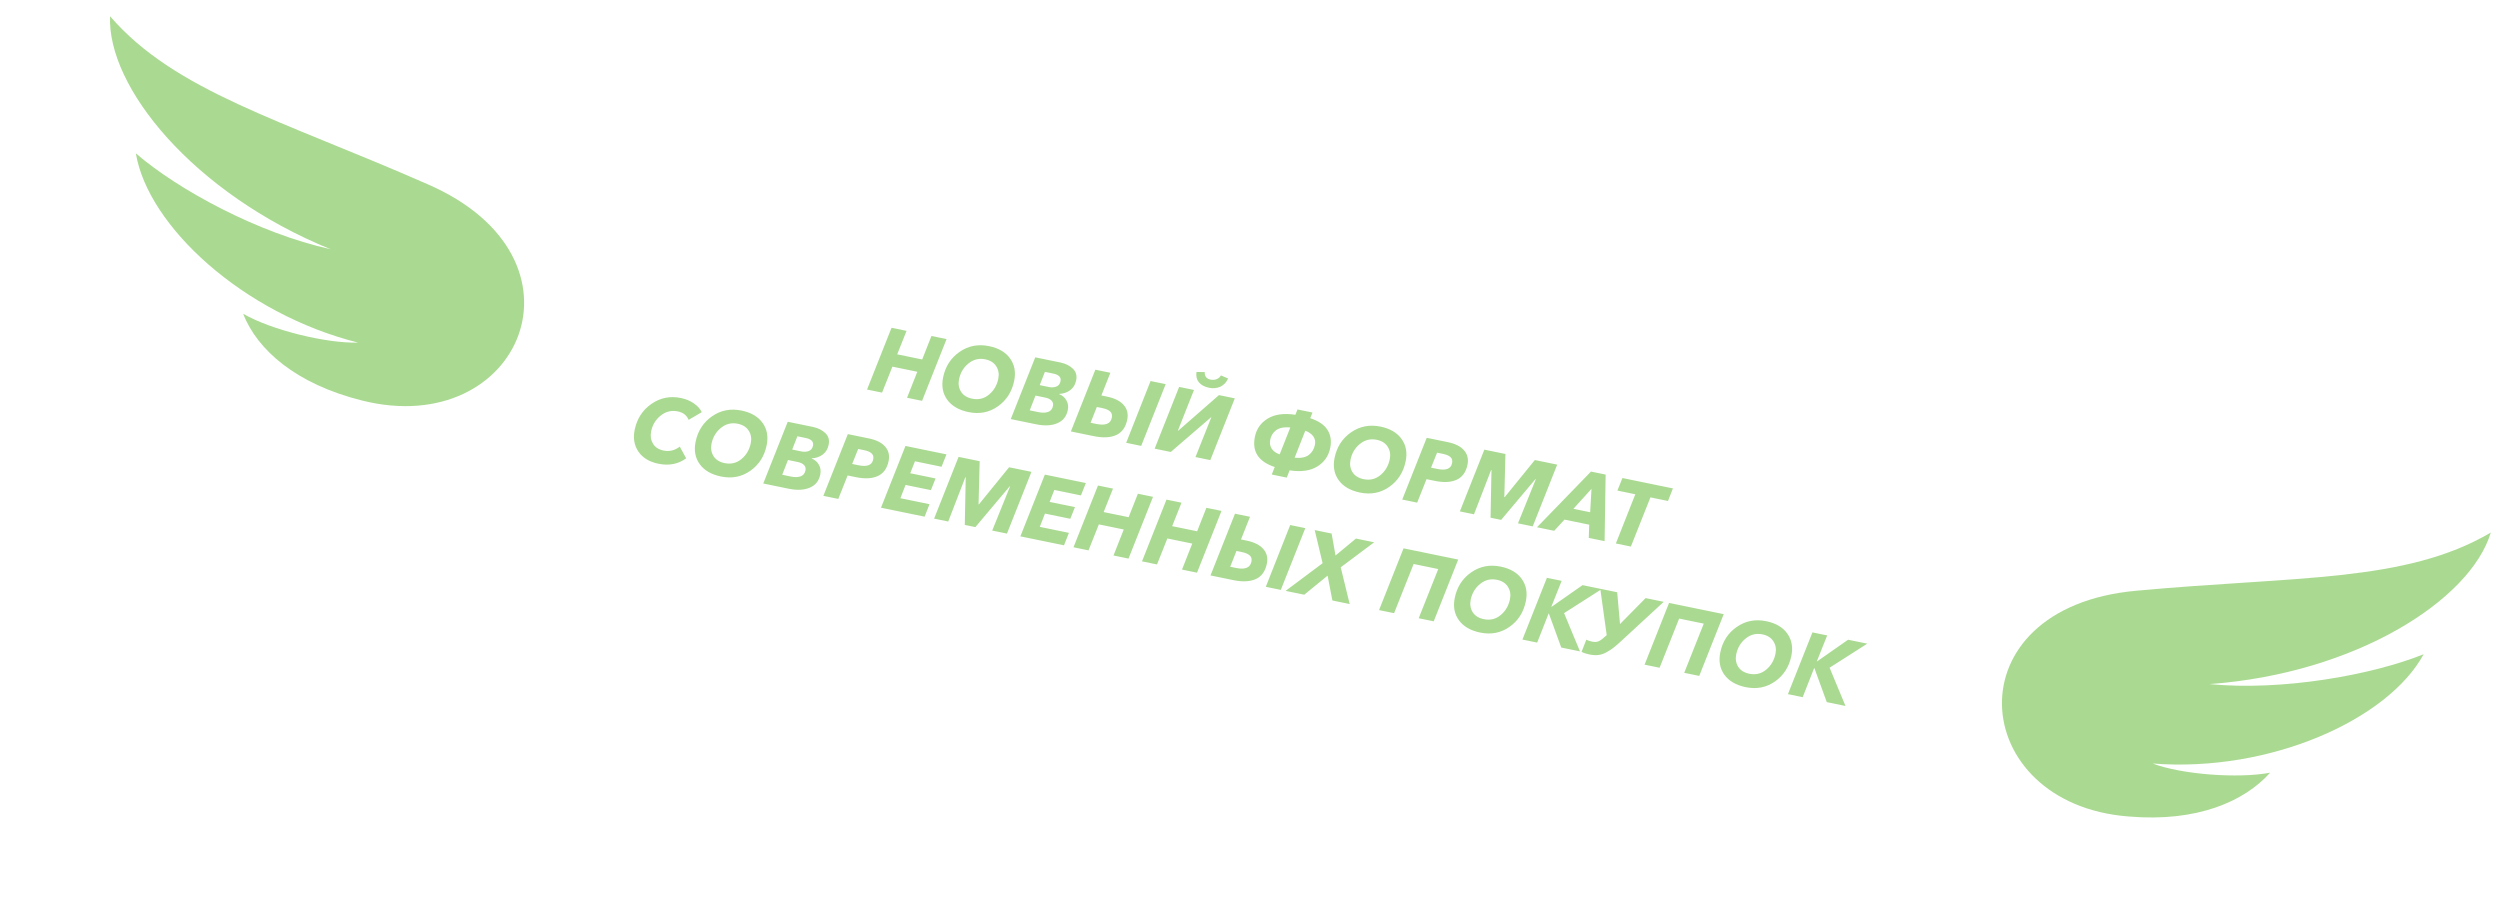
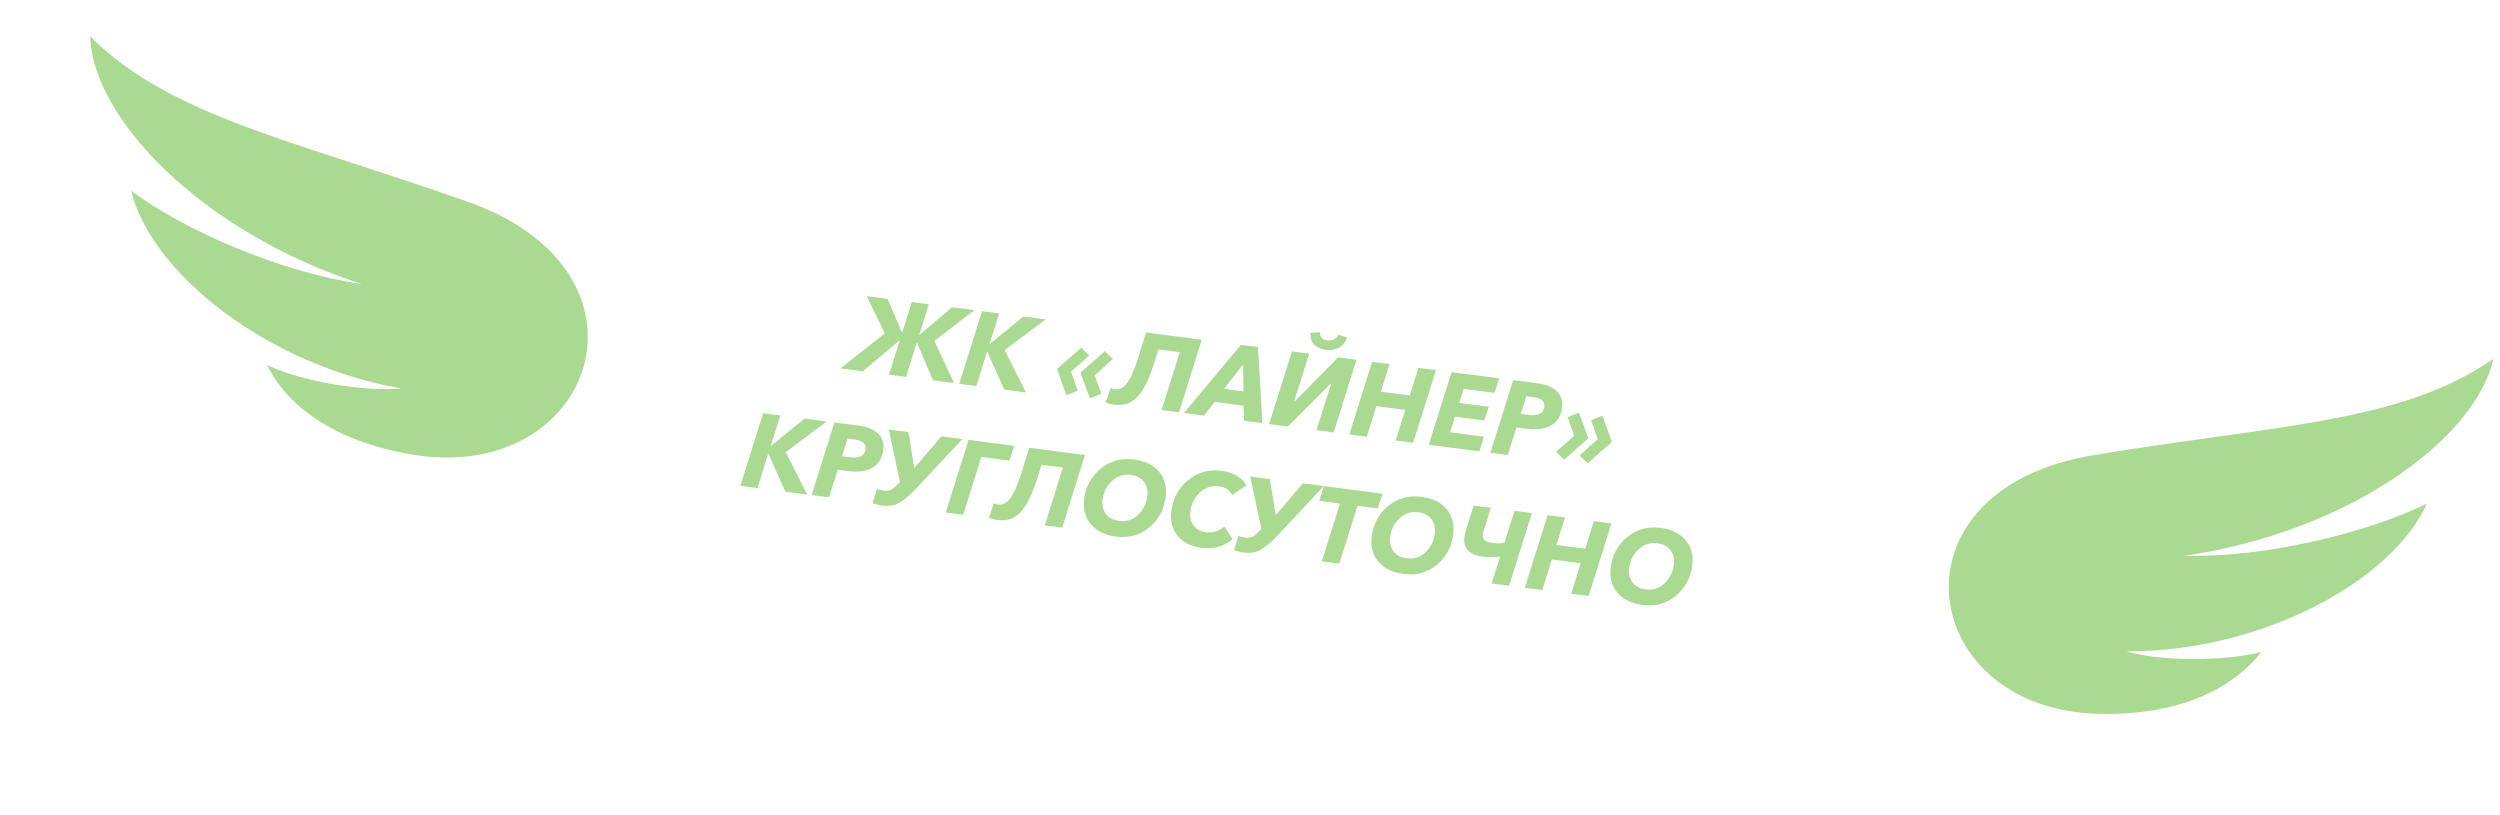
- <svg xmlns="http://www.w3.org/2000/svg" width="974" height="358" viewBox="0 0 974 358" fill="none">
-   <path d="M832.361 230.146C759.704 236.635 766.299 313.326 829.386 318.111C856.104 320.382 874.472 312.19 884.448 301.037C871.798 303.43 849.783 301.686 838.674 297.468C884.448 301.037 930.43 280.353 944.26 254.885C924.148 262.996 889.117 269.282 860.776 266.524C917.702 262.387 962.508 233.836 970.419 207.475C937.129 227.104 894.192 224.387 832.361 230.146Z" fill="#AADA91" />
-   <path d="M166.451 71.711C233.345 100.627 202.802 171.478 141.137 156.067C115.23 149.619 100.23 136.276 94.719 122.244C106.029 128.733 127.477 133.842 139.519 133.477C94.719 122.244 57.667 88.137 52.928 59.748C69.427 73.983 100.603 90.854 128.78 97.099C75.225 75.281 41.701 33.833 42.882 6.336C68.136 35.577 109.449 46.648 166.451 71.711Z" fill="#AADA91" />
-   <path d="M337.8 151.765L347.34 127.705L353.194 128.909L349.551 138.046L359.284 140.047L362.891 130.902L368.78 132.113L359.24 156.172L353.386 154.969L357.38 144.838L347.683 142.844L343.654 152.968L337.8 151.765ZM377.334 160.554C373.573 159.78 370.804 158.17 369.029 155.722C367.277 153.279 366.746 150.377 367.437 147.016C368.312 142.761 370.45 139.451 373.852 137.088C377.253 134.724 381.082 133.98 385.337 134.855C389.075 135.623 391.808 137.226 393.536 139.664C395.288 142.107 395.819 145.009 395.128 148.371C394.248 152.649 392.119 155.973 388.741 158.341C385.392 160.691 381.589 161.428 377.334 160.554ZM378.739 155.329C381.231 155.842 383.422 155.312 385.313 153.741C387.205 152.169 388.411 150.114 388.933 147.575C389.305 145.765 389.048 144.156 388.161 142.749C387.279 141.318 385.851 140.4 383.876 139.994C381.431 139.491 379.237 140.032 377.294 141.618C375.38 143.184 374.164 145.225 373.647 147.741C373.275 149.551 373.529 151.171 374.411 152.602C375.298 154.01 376.741 154.919 378.739 155.329ZM393.793 163.275L403.333 139.216L413.101 141.223C415.099 141.634 416.723 142.434 417.974 143.622C419.224 144.81 419.659 146.332 419.277 148.19C418.943 149.812 418.181 151.076 416.99 151.983C415.799 152.89 414.349 153.388 412.64 153.478L412.626 153.548C413.899 154.03 414.847 154.838 415.472 155.971C416.125 157.085 416.304 158.359 416.009 159.793C415.502 162.262 414.135 163.965 411.908 164.904C409.682 165.843 406.958 165.982 403.737 165.32L393.793 163.275ZM401.182 159.869L404.603 160.573C406.06 160.872 407.303 160.846 408.331 160.494C409.359 160.141 409.996 159.366 410.243 158.167C410.407 157.368 410.23 156.682 409.71 156.11C409.191 155.537 408.367 155.135 407.238 154.903L403.43 154.12L401.182 159.869ZM405.076 150.048L408.672 150.788C409.683 150.995 410.625 150.944 411.497 150.633C412.398 150.304 412.96 149.599 413.182 148.517C413.496 146.989 412.537 145.996 410.303 145.536L407.094 144.877L405.076 150.048ZM417.21 168.089L426.75 144.029L432.603 145.232L429.097 154.067L431.318 154.524C434.28 155.133 436.444 156.227 437.81 157.806C439.176 159.386 439.63 161.292 439.171 163.525C438.562 166.487 437.122 168.483 434.853 169.511C432.588 170.515 429.681 170.653 426.131 169.923L417.21 168.089ZM424.888 164.706L427.145 165.17C430.671 165.895 432.674 165.093 433.152 162.766C433.37 161.708 433.157 160.893 432.516 160.32C431.879 159.723 430.879 159.285 429.515 159.005L427.329 158.555L424.888 164.706ZM438.755 172.518L448.26 148.451L454.149 149.661L444.609 173.721L438.755 172.518ZM449.855 174.8L459.395 150.74L465.178 151.929L458.909 167.767L459.05 167.796L474.911 153.929L481.082 155.198L471.542 179.258L465.759 178.069L471.913 162.612L471.808 162.59L456.132 176.09L449.855 174.8ZM471.05 151.078C469.287 150.715 467.963 150.002 467.079 148.938C466.219 147.879 465.906 146.541 466.141 144.923L469.367 144.961C469.278 146.585 470.033 147.561 471.632 147.889C472.502 148.068 473.297 148.011 474.019 147.719C474.741 147.426 475.294 146.939 475.679 146.259L478.483 147.46C477.773 149.005 476.744 150.08 475.394 150.684C474.073 151.27 472.625 151.401 471.05 151.078ZM495.477 184.876L496.629 181.952C490.296 179.866 487.723 175.932 488.912 170.149C489.545 167.069 491.219 164.706 493.934 163.059C496.65 161.412 500.23 160.923 504.674 161.591L505.504 159.52L511.358 160.723L510.463 162.928C513.724 163.991 515.971 165.518 517.203 167.511C518.458 169.509 518.81 171.848 518.259 174.528C517.612 177.678 515.928 180.088 513.208 181.759C510.488 183.429 506.894 183.928 502.426 183.254L501.331 186.08L495.477 184.876ZM498.562 177.021L502.699 166.551C501.452 166.417 500.341 166.458 499.366 166.674C498.39 166.89 497.607 167.244 497.016 167.735C496.43 168.203 495.966 168.732 495.624 169.323C495.286 169.891 495.043 170.539 494.893 171.268C494.613 172.631 494.8 173.809 495.453 174.801C496.107 175.793 497.143 176.533 498.562 177.021ZM504.394 178.33C506.821 178.559 508.659 178.202 509.907 177.258C511.159 176.29 511.957 174.972 512.3 173.303C512.556 172.057 512.341 170.959 511.654 170.009C510.972 169.036 509.933 168.308 508.538 167.825L504.394 178.33ZM529.852 191.906C526.091 191.133 523.322 189.522 521.547 187.075C519.795 184.632 519.264 181.729 519.955 178.368C520.83 174.113 522.968 170.803 526.37 168.44C529.771 166.076 533.6 165.332 537.855 166.207C541.593 166.975 544.326 168.578 546.054 171.016C547.806 173.459 548.337 176.361 547.646 179.723C546.766 184.002 544.637 187.325 541.259 189.693C537.91 192.043 534.107 192.78 529.852 191.906ZM531.257 186.682C533.749 187.194 535.94 186.664 537.831 185.093C539.723 183.522 540.929 181.466 541.451 178.927C541.823 177.117 541.566 175.509 540.679 174.101C539.797 172.67 538.369 171.752 536.394 171.346C533.949 170.843 531.755 171.385 529.812 172.97C527.898 174.536 526.682 176.577 526.165 179.093C525.792 180.903 526.047 182.524 526.929 183.954C527.816 185.362 529.259 186.271 531.257 186.682ZM546.311 194.628L555.851 170.568L564.067 172.257C566.982 172.856 569.102 173.929 570.426 175.475C571.749 177.021 572.187 178.887 571.737 181.074C571.143 183.965 569.725 185.916 567.484 186.925C565.271 187.916 562.437 188.056 558.981 187.346L555.772 186.686L552.13 195.824L546.311 194.628ZM557.54 182.198L560.044 182.713C563.382 183.399 565.276 182.649 565.725 180.463C565.938 179.428 565.732 178.639 565.109 178.094C564.515 177.531 563.571 177.116 562.278 176.85L559.88 176.358L557.54 182.198ZM568.764 199.243L578.304 175.183L586.52 176.872L586.084 193.652L586.225 193.681L597.98 179.228L606.69 181.018L597.15 205.078L591.402 203.897L598.357 186.693L598.216 186.664L584.843 202.548L580.718 201.7L581.078 183.141L580.937 183.112L574.265 200.374L568.764 199.243ZM598.812 205.42L619.847 183.723L625.56 184.897L625.153 210.835L618.982 209.566L619.158 204.42L609.531 202.441L605.512 206.797L598.812 205.42ZM613.006 198.231L619.53 199.572L620.044 190.453L613.006 198.231ZM629.539 211.736L637.119 192.566L630.137 191.131L632.097 186.241L651.774 190.286L649.848 195.183L643.007 193.776L635.393 212.94L629.539 211.736ZM256.499 180.671C252.996 179.951 250.413 178.391 248.75 175.991C247.092 173.567 246.599 170.722 247.271 167.454C248.16 163.129 250.334 159.765 253.792 157.365C257.25 154.964 261.084 154.196 265.292 155.061C267.219 155.457 268.901 156.158 270.336 157.164C271.794 158.174 272.821 159.316 273.417 160.59L268.282 163.577C267.59 161.818 266.174 160.718 264.035 160.279C261.614 159.781 259.408 160.32 257.418 161.895C255.456 163.452 254.215 165.5 253.693 168.039C253.326 169.826 253.559 171.43 254.394 172.851C255.234 174.249 256.618 175.146 258.545 175.542C260.779 176.001 262.881 175.49 264.851 174.008L267.333 178.561C264.248 180.818 260.636 181.521 256.499 180.671ZM280.903 185.651C277.142 184.878 274.374 183.267 272.598 180.82C270.846 178.377 270.316 175.475 271.007 172.113C271.881 167.858 274.019 164.549 277.421 162.185C280.823 159.822 284.651 159.077 288.906 159.952C292.644 160.72 295.377 162.323 297.105 164.761C298.857 167.204 299.388 170.106 298.697 173.468C297.817 177.747 295.689 181.07 292.311 183.438C288.961 185.788 285.158 186.526 280.903 185.651ZM282.308 180.427C284.8 180.939 286.991 180.409 288.883 178.838C290.774 177.267 291.98 175.211 292.502 172.673C292.874 170.862 292.617 169.254 291.73 167.846C290.848 166.415 289.42 165.497 287.445 165.091C285 164.588 282.806 165.13 280.863 166.715C278.949 168.282 277.733 170.323 277.216 172.838C276.844 174.648 277.099 176.269 277.981 177.699C278.867 179.107 280.31 180.016 282.308 180.427ZM297.362 188.373L306.902 164.313L316.67 166.321C318.668 166.731 320.293 167.531 321.543 168.719C322.793 169.907 323.228 171.43 322.846 173.287C322.513 174.909 321.75 176.173 320.559 177.08C319.368 177.987 317.918 178.485 316.209 178.575L316.195 178.645C317.468 179.128 318.417 179.935 319.041 181.068C319.694 182.183 319.873 183.457 319.579 184.891C319.071 187.359 317.704 189.063 315.477 190.002C313.251 190.94 310.527 191.079 307.307 190.417L297.362 188.373ZM304.752 184.967L308.172 185.67C309.63 185.97 310.872 185.943 311.9 185.591C312.928 185.239 313.565 184.463 313.812 183.264C313.976 182.465 313.799 181.779 313.279 181.207C312.76 180.635 311.936 180.232 310.808 180L306.999 179.218L304.752 184.967ZM308.645 175.146L312.242 175.885C313.253 176.093 314.194 176.041 315.067 175.731C315.967 175.401 316.529 174.696 316.751 173.614C317.065 172.086 316.106 171.093 313.872 170.634L310.663 169.974L308.645 175.146ZM320.779 193.186L330.319 169.126L338.535 170.815C341.45 171.415 343.57 172.487 344.893 174.034C346.217 175.58 346.654 177.446 346.205 179.632C345.611 182.524 344.193 184.474 341.952 185.484C339.739 186.474 336.905 186.615 333.449 185.904L330.24 185.245L326.597 194.382L320.779 193.186ZM332.008 180.757L334.511 181.271C337.85 181.958 339.743 181.208 340.193 179.021C340.405 177.987 340.2 177.197 339.577 176.653C338.982 176.089 338.039 175.675 336.746 175.409L334.348 174.916L332.008 180.757ZM343.231 197.802L352.771 173.742L368.745 177.026L366.834 181.852L356.467 179.72L354.628 184.377L364.501 186.407L362.684 190.958L352.81 188.929L350.792 194.1L362.146 196.434L360.228 201.296L343.231 197.802ZM363.928 202.056L373.468 177.996L381.684 179.685L381.248 196.465L381.389 196.494L393.144 182.041L401.854 183.831L392.314 207.891L386.566 206.71L393.521 189.506L393.38 189.477L380.007 205.362L375.882 204.513L376.242 185.954L376.101 185.925L369.429 203.187L363.928 202.056ZM397.537 208.965L407.077 184.905L423.051 188.189L421.14 193.015L410.773 190.884L408.934 195.541L418.807 197.57L416.99 202.122L407.116 200.092L405.097 205.264L416.452 207.598L414.534 212.459L397.537 208.965ZM418.233 213.219L427.773 189.16L433.627 190.363L429.985 199.501L439.717 201.501L443.324 192.356L449.213 193.567L439.673 217.627L433.82 216.423L437.813 206.292L428.116 204.299L424.087 214.423L418.233 213.219ZM444.922 218.706L454.461 194.646L460.315 195.849L456.673 204.987L466.405 206.987L470.012 197.842L475.901 199.053L466.361 223.113L460.508 221.91L464.501 211.778L454.804 209.785L450.775 219.909L444.922 218.706ZM471.61 224.192L481.15 200.132L487.003 201.335L483.496 210.17L485.718 210.627C488.68 211.236 490.844 212.33 492.21 213.909C493.576 215.488 494.029 217.395 493.57 219.628C492.961 222.59 491.522 224.585 489.253 225.613C486.988 226.618 484.081 226.755 480.531 226.026L471.61 224.192ZM479.288 220.808L481.545 221.272C485.071 221.997 487.073 221.196 487.552 218.869C487.769 217.811 487.557 216.995 486.915 216.422C486.278 215.826 485.278 215.388 483.915 215.107L481.729 214.658L479.288 220.808ZM493.155 228.621L502.66 204.554L508.549 205.764L499.009 229.824L493.155 228.621ZM500.87 230.207L515.288 219.425L512.208 206.516L518.802 207.872L520.317 216.416L528.288 209.822L535.376 211.279L522.347 221.023L525.836 235.339L519.101 233.954L517.232 224.272L508.134 231.7L500.87 230.207ZM537.279 237.691L546.819 213.631L568.118 218.009L558.578 242.069L552.724 240.866L560.339 221.703L550.748 219.731L543.133 238.894L537.279 237.691ZM576.676 246.451C572.915 245.678 570.146 244.067 568.371 241.62C566.619 239.177 566.088 236.275 566.779 232.913C567.654 228.658 569.792 225.349 573.194 222.985C576.595 220.622 580.423 219.877 584.678 220.752C588.416 221.52 591.149 223.124 592.878 225.562C594.63 228.004 595.16 230.907 594.469 234.268C593.59 238.547 591.461 241.87 588.083 244.239C584.733 246.588 580.931 247.326 576.676 246.451ZM578.081 241.227C580.572 241.739 582.764 241.21 584.655 239.638C586.546 238.067 587.753 236.012 588.275 233.473C588.647 231.663 588.389 230.054 587.503 228.646C586.621 227.216 585.192 226.297 583.218 225.891C580.773 225.389 578.579 225.93 576.636 227.515C574.721 229.082 573.505 231.123 572.988 233.638C572.616 235.448 572.871 237.069 573.753 238.5C574.64 239.907 576.082 240.816 578.081 241.227ZM593.135 249.173L602.675 225.113L608.423 226.295L604.401 236.383L604.507 236.405L616.568 227.969L624.044 229.506L609.365 238.874L615.562 253.783L608.263 252.283L603.448 239.054L603.342 239.032L598.883 250.354L593.135 249.173ZM619.273 254.987C617.933 254.712 616.902 254.365 616.179 253.947L618.033 249.219C618.559 249.523 619.339 249.782 620.373 249.994C621.384 250.202 622.257 250.124 622.994 249.761C623.735 249.374 624.652 248.669 625.744 247.644L625.971 247.433L623.47 229.388L630.064 230.743L631.155 243.133L641.136 233.019L648.189 234.469L631.77 249.617C630.559 250.741 629.559 251.613 628.77 252.235C627.98 252.857 627.045 253.473 625.964 254.084C624.911 254.676 623.843 255.044 622.76 255.189C621.681 255.311 620.519 255.243 619.273 254.987ZM640.726 258.956L650.266 234.896L671.564 239.274L662.024 263.334L656.171 262.131L663.785 242.968L654.194 240.996L646.579 260.159L640.726 258.956ZM680.122 267.716C676.361 266.943 673.592 265.332 671.817 262.885C670.065 260.442 669.534 257.54 670.225 254.178C671.1 249.923 673.238 246.614 676.64 244.25C680.041 241.887 683.87 241.142 688.125 242.017C691.863 242.785 694.596 244.388 696.324 246.826C698.076 249.269 698.607 252.172 697.916 255.533C697.036 259.812 694.907 263.135 691.529 265.504C688.18 267.853 684.377 268.591 680.122 267.716ZM681.527 262.492C684.019 263.004 686.21 262.474 688.101 260.903C689.993 259.332 691.199 257.277 691.721 254.738C692.093 252.927 691.836 251.319 690.949 249.911C690.067 248.48 688.639 247.562 686.664 247.156C684.219 246.654 682.025 247.195 680.082 248.78C678.168 250.347 676.952 252.388 676.435 254.903C676.063 256.713 676.317 258.334 677.199 259.765C678.086 261.172 679.529 262.081 681.527 262.492ZM696.581 270.438L706.121 246.378L711.869 247.559L707.847 257.648L707.953 257.67L720.015 249.234L727.49 250.771L712.811 260.139L719.008 275.048L711.709 273.548L706.894 260.319L706.788 260.297L702.329 271.619L696.581 270.438Z" fill="#AADA91" />
+ <svg xmlns="http://www.w3.org/2000/svg" width="850" height="277" viewBox="0 0 850 277" fill="none">
+   <path d="M711.73 154.779C639.747 166.59 651.96 242.588 715.228 242.724C742.041 243.025 759.758 233.505 768.887 221.65C756.447 224.966 734.363 224.845 722.974 221.455C768.887 221.65 813.224 197.643 825.145 171.227C805.684 180.794 771.209 189.638 742.743 188.97C799.21 180.661 841.797 148.894 847.749 122.023C815.991 144.045 772.972 144.491 711.73 154.779Z" fill="#AADA91" />
+   <path d="M158.692 68.482C227.53 92.404 202.277 165.307 139.645 154.47C113.334 149.943 97.395 137.739 90.867 124.149C102.624 129.789 124.389 133.309 136.371 132.06C90.867 124.149 51.409 92.858 44.596 64.894C62.097 77.878 94.429 92.412 122.989 96.57C67.974 78.746 31.496 39.874 30.652 12.365C57.987 39.67 100.002 47.676 158.692 68.482Z" fill="#AADA91" />
+   <path d="M285.802 125.247L300.813 113.365L294.69 100.699L301.759 101.617L306.665 113.037L306.772 113.05L310.005 102.689L315.825 103.445L312.555 113.802L312.662 113.816L323.714 104.47L331.283 105.453L317.689 115.921L324.394 130.26L317.218 129.328L311.801 116.535L311.694 116.521L308.079 128.141L302.26 127.385L305.91 115.77L305.803 115.756L293.37 126.23L285.802 125.247ZM326.151 130.488L333.897 105.792L339.716 106.548L336.447 116.905L336.554 116.919L347.963 107.62L355.531 108.603L341.58 119.024L348.856 133.438L341.466 132.478L335.692 119.639L335.585 119.625L331.97 131.244L326.151 130.488ZM359.381 125.475L367.624 118.197L370.326 120.871L364.164 126.387L366.446 132.855L362.58 134.386L359.381 125.475ZM367.355 126.693L375.633 119.419L378.371 122.098L372.209 127.614L374.442 133.894L370.577 135.425L367.355 126.693ZM378.968 137.604C377.802 137.452 376.781 137.211 375.904 136.879L377.638 131.913C378.093 132.141 378.57 132.288 379.069 132.353C380.545 132.545 381.889 131.884 383.102 130.372C384.339 128.863 385.619 125.992 386.944 121.759L389.674 113.038L408.595 115.496L400.885 140.197L394.959 139.427L401.108 119.751L393.861 118.81L392.614 122.822C390.782 128.732 388.817 132.772 386.719 134.944C384.646 137.119 382.062 138.006 378.968 137.604ZM402.557 140.414L421.941 117.23L427.724 117.981L429.224 143.878L422.977 143.067L422.774 137.922L413.028 136.656L409.34 141.295L402.557 140.414ZM416.184 132.201L422.789 133.059L422.632 123.927L416.184 132.201ZM431.508 144.175L439.254 119.479L445.109 120.24L440.02 136.495L440.163 136.514L454.962 121.52L461.209 122.331L453.463 147.027L447.609 146.266L452.61 130.399L452.503 130.385L437.862 145L431.508 144.175ZM450.902 118.959C449.117 118.727 447.744 118.113 446.785 117.117C445.849 116.125 445.438 114.813 445.554 113.182L448.774 112.983C448.805 114.609 449.629 115.527 451.248 115.737C452.128 115.851 452.918 115.736 453.616 115.391C454.314 115.046 454.83 114.52 455.164 113.813L458.049 114.805C457.454 116.398 456.507 117.545 455.205 118.248C453.931 118.929 452.496 119.166 450.902 118.959ZM458.771 147.717L466.517 123.021L472.443 123.79L469.482 133.171L479.335 134.451L482.261 125.066L488.223 125.84L480.477 150.536L474.55 149.766L477.789 139.369L467.971 138.094L464.697 148.486L458.771 147.717ZM485.79 151.226L493.536 126.531L509.708 128.631L508.157 133.585L497.661 132.221L496.169 137.001L506.165 138.3L504.687 142.972L494.691 141.674L493.058 146.979L504.553 148.473L502.997 153.462L485.79 151.226ZM506.743 153.948L514.489 129.253L522.807 130.333C525.758 130.716 527.951 131.631 529.384 133.075C530.818 134.52 531.391 136.349 531.104 138.563C530.724 141.49 529.453 143.539 527.292 144.711C525.158 145.861 522.342 146.209 518.843 145.755L515.594 145.333L512.633 154.714L506.743 153.948ZM517.028 140.727L519.562 141.056C522.942 141.496 524.776 140.608 525.063 138.395C525.199 137.348 524.937 136.575 524.275 136.078C523.641 135.56 522.669 135.216 521.36 135.046L518.932 134.731L517.028 140.727ZM548.055 150.24L539.812 157.518L537.075 154.839L543.237 149.323L540.991 142.86L544.816 141.36L548.055 150.24ZM540.045 149.018L531.803 156.296L529.065 153.617L535.223 148.137L532.994 141.821L536.855 140.326L540.045 149.018ZM251.732 165.19L259.478 140.495L265.297 141.25L262.028 151.608L262.135 151.622L273.544 142.322L281.112 143.305L267.162 153.727L274.437 168.14L267.048 167.18L261.273 154.341L261.166 154.327L257.551 165.946L251.732 165.19ZM275.962 168.338L283.708 143.642L292.026 144.723C294.977 145.106 297.17 146.02 298.604 147.465C300.038 148.91 300.611 150.739 300.323 152.952C299.943 155.88 298.672 157.929 296.511 159.1C294.377 160.251 291.561 160.599 288.063 160.145L284.814 159.723L281.853 169.103L275.962 168.338ZM286.247 155.117L288.782 155.446C292.161 155.885 293.995 154.998 294.283 152.785C294.419 151.737 294.156 150.965 293.494 150.468C292.86 149.95 291.888 149.606 290.579 149.436L288.151 149.12L286.247 155.117ZM299.877 171.88C298.521 171.704 297.467 171.434 296.715 171.07L298.217 166.219C298.763 166.484 299.56 166.684 300.607 166.82C301.631 166.953 302.496 166.812 303.204 166.395C303.914 165.955 304.777 165.184 305.791 164.081L306.002 163.855L302.181 146.042L308.857 146.909L310.856 159.185L320.067 148.365L327.207 149.293L311.946 165.607C310.821 166.816 309.887 167.76 309.146 168.438C308.404 169.116 307.517 169.799 306.484 170.488C305.477 171.156 304.439 171.602 303.369 171.826C302.303 172.026 301.139 172.044 299.877 171.88ZM321.563 174.262L329.309 149.566L344.839 151.584L343.243 156.604L333.64 155.356L327.49 175.032L321.563 174.262ZM339.238 176.812C338.072 176.661 337.051 176.419 336.174 176.087L337.908 171.121C338.363 171.35 338.84 171.497 339.34 171.562C340.815 171.753 342.16 171.093 343.372 169.581C344.609 168.071 345.89 165.2 347.214 160.968L349.944 152.247L368.865 154.705L361.155 179.405L355.229 178.635L361.379 158.96L354.132 158.018L352.884 162.031C351.052 167.94 349.087 171.981 346.99 174.153C344.916 176.328 342.332 177.214 339.238 176.812ZM379.487 182.44C375.679 181.945 372.799 180.543 370.849 178.232C368.922 175.925 368.18 173.069 368.622 169.666C369.181 165.358 371.07 161.901 374.289 159.294C377.508 156.687 381.271 155.663 385.579 156.222C389.363 156.714 392.207 158.112 394.11 160.416C396.036 162.724 396.779 165.579 396.337 168.983C395.774 173.314 393.895 176.785 390.7 179.395C387.532 181.985 383.794 183 379.487 182.44ZM380.504 177.127C383.026 177.455 385.173 176.765 386.944 175.059C388.714 173.353 389.766 171.215 390.1 168.644C390.338 166.812 389.963 165.226 388.976 163.888C387.991 162.526 386.499 161.715 384.5 161.455C382.025 161.134 379.876 161.835 378.055 163.558C376.261 165.261 375.198 167.386 374.867 169.933C374.629 171.765 375.003 173.363 375.987 174.725C376.975 176.063 378.481 176.864 380.504 177.127ZM408.437 186.237C404.89 185.777 402.2 184.411 400.365 182.139C398.534 179.844 397.833 177.043 398.263 173.734C398.831 169.355 400.752 165.841 404.025 163.193C407.297 160.544 411.063 159.497 415.324 160.05C417.275 160.304 419.003 160.879 420.508 161.777C422.037 162.677 423.145 163.741 423.833 164.967L418.932 168.324C418.112 166.62 416.62 165.628 414.454 165.346C412.003 165.028 409.843 165.727 407.974 167.445C406.132 169.142 405.044 171.275 404.71 173.846C404.475 175.655 404.826 177.237 405.763 178.593C406.703 179.925 408.149 180.718 410.101 180.972C412.362 181.265 414.421 180.601 416.277 178.979L419.087 183.337C416.176 185.815 412.625 186.781 408.437 186.237ZM422.77 187.845C421.414 187.669 420.36 187.399 419.608 187.035L421.11 182.184C421.656 182.449 422.453 182.649 423.5 182.785C424.524 182.918 425.389 182.776 426.097 182.36C426.807 181.92 427.67 181.149 428.684 180.046L428.895 179.819L425.074 162.007L431.75 162.874L433.749 175.15L442.96 164.33L450.1 165.258L434.839 181.572C433.714 182.781 432.781 183.724 432.039 184.402C431.298 185.081 430.41 185.764 429.377 186.453C428.37 187.121 427.332 187.567 426.262 187.791C425.196 187.991 424.032 188.009 422.77 187.845ZM449.438 190.874L455.588 171.198L448.519 170.28L450.115 165.26L470.036 167.847L468.475 172.872L461.55 171.973L455.364 191.644L449.438 190.874ZM477.243 195.139C473.435 194.645 470.556 193.242 468.605 190.932C466.679 188.624 465.936 185.769 466.378 182.365C466.938 178.057 468.827 174.6 472.046 171.993C475.265 169.386 479.028 168.362 483.336 168.922C487.12 169.413 489.963 170.811 491.866 173.116C493.793 175.423 494.535 178.279 494.093 181.682C493.531 186.014 491.652 189.484 488.457 192.095C485.289 194.684 481.551 195.699 477.243 195.139ZM478.26 189.826C480.783 190.154 482.93 189.465 484.7 187.759C486.471 186.052 487.523 183.914 487.857 181.344C488.095 179.511 487.72 177.926 486.732 176.587C485.748 175.225 484.256 174.414 482.256 174.154C479.781 173.833 477.633 174.534 475.812 176.258C474.017 177.961 472.955 180.085 472.624 182.632C472.386 184.465 472.759 186.062 473.744 187.424C474.732 188.763 476.237 189.563 478.26 189.826ZM507.174 198.374L510.031 189.234C508.035 189.507 506.086 189.52 504.182 189.273C499.493 188.664 497.405 186.384 497.918 182.433C498.005 181.767 498.171 181.05 498.416 180.283L501.033 171.874L506.887 172.635L504.52 180.241C504.344 180.848 504.241 181.27 504.21 181.508C504.086 182.46 504.272 183.174 504.767 183.649C505.285 184.128 506.152 184.446 507.365 184.604C509.15 184.836 510.535 184.798 511.519 184.49L514.92 173.678L520.846 174.448L513.1 199.144L507.174 198.374ZM518.436 199.837L526.182 175.141L532.109 175.911L529.148 185.292L539.001 186.572L541.926 177.187L547.888 177.961L540.142 202.657L534.216 201.887L537.454 191.49L527.637 190.214L524.363 200.607L518.436 199.837ZM558.51 205.696C554.702 205.202 551.822 203.799 549.872 201.489C547.945 199.181 547.203 196.326 547.645 192.922C548.204 188.615 550.094 185.157 553.312 182.55C556.531 179.943 560.294 178.919 564.602 179.479C568.386 179.97 571.23 181.368 573.133 183.673C575.06 185.98 575.802 188.836 575.36 192.239C574.797 196.571 572.918 200.042 569.723 202.652C566.555 205.241 562.817 206.256 558.51 205.696ZM559.527 200.383C562.049 200.711 564.196 200.022 565.967 198.316C567.737 196.609 568.789 194.471 569.123 191.901C569.361 190.068 568.987 188.483 567.999 187.144C567.014 185.782 565.522 184.971 563.523 184.711C561.048 184.39 558.899 185.091 557.078 186.815C555.284 188.518 554.221 190.643 553.89 193.189C553.652 195.022 554.026 196.619 555.01 197.981C555.998 199.32 557.504 200.12 559.527 200.383Z" fill="#AADA91" />
</svg>
